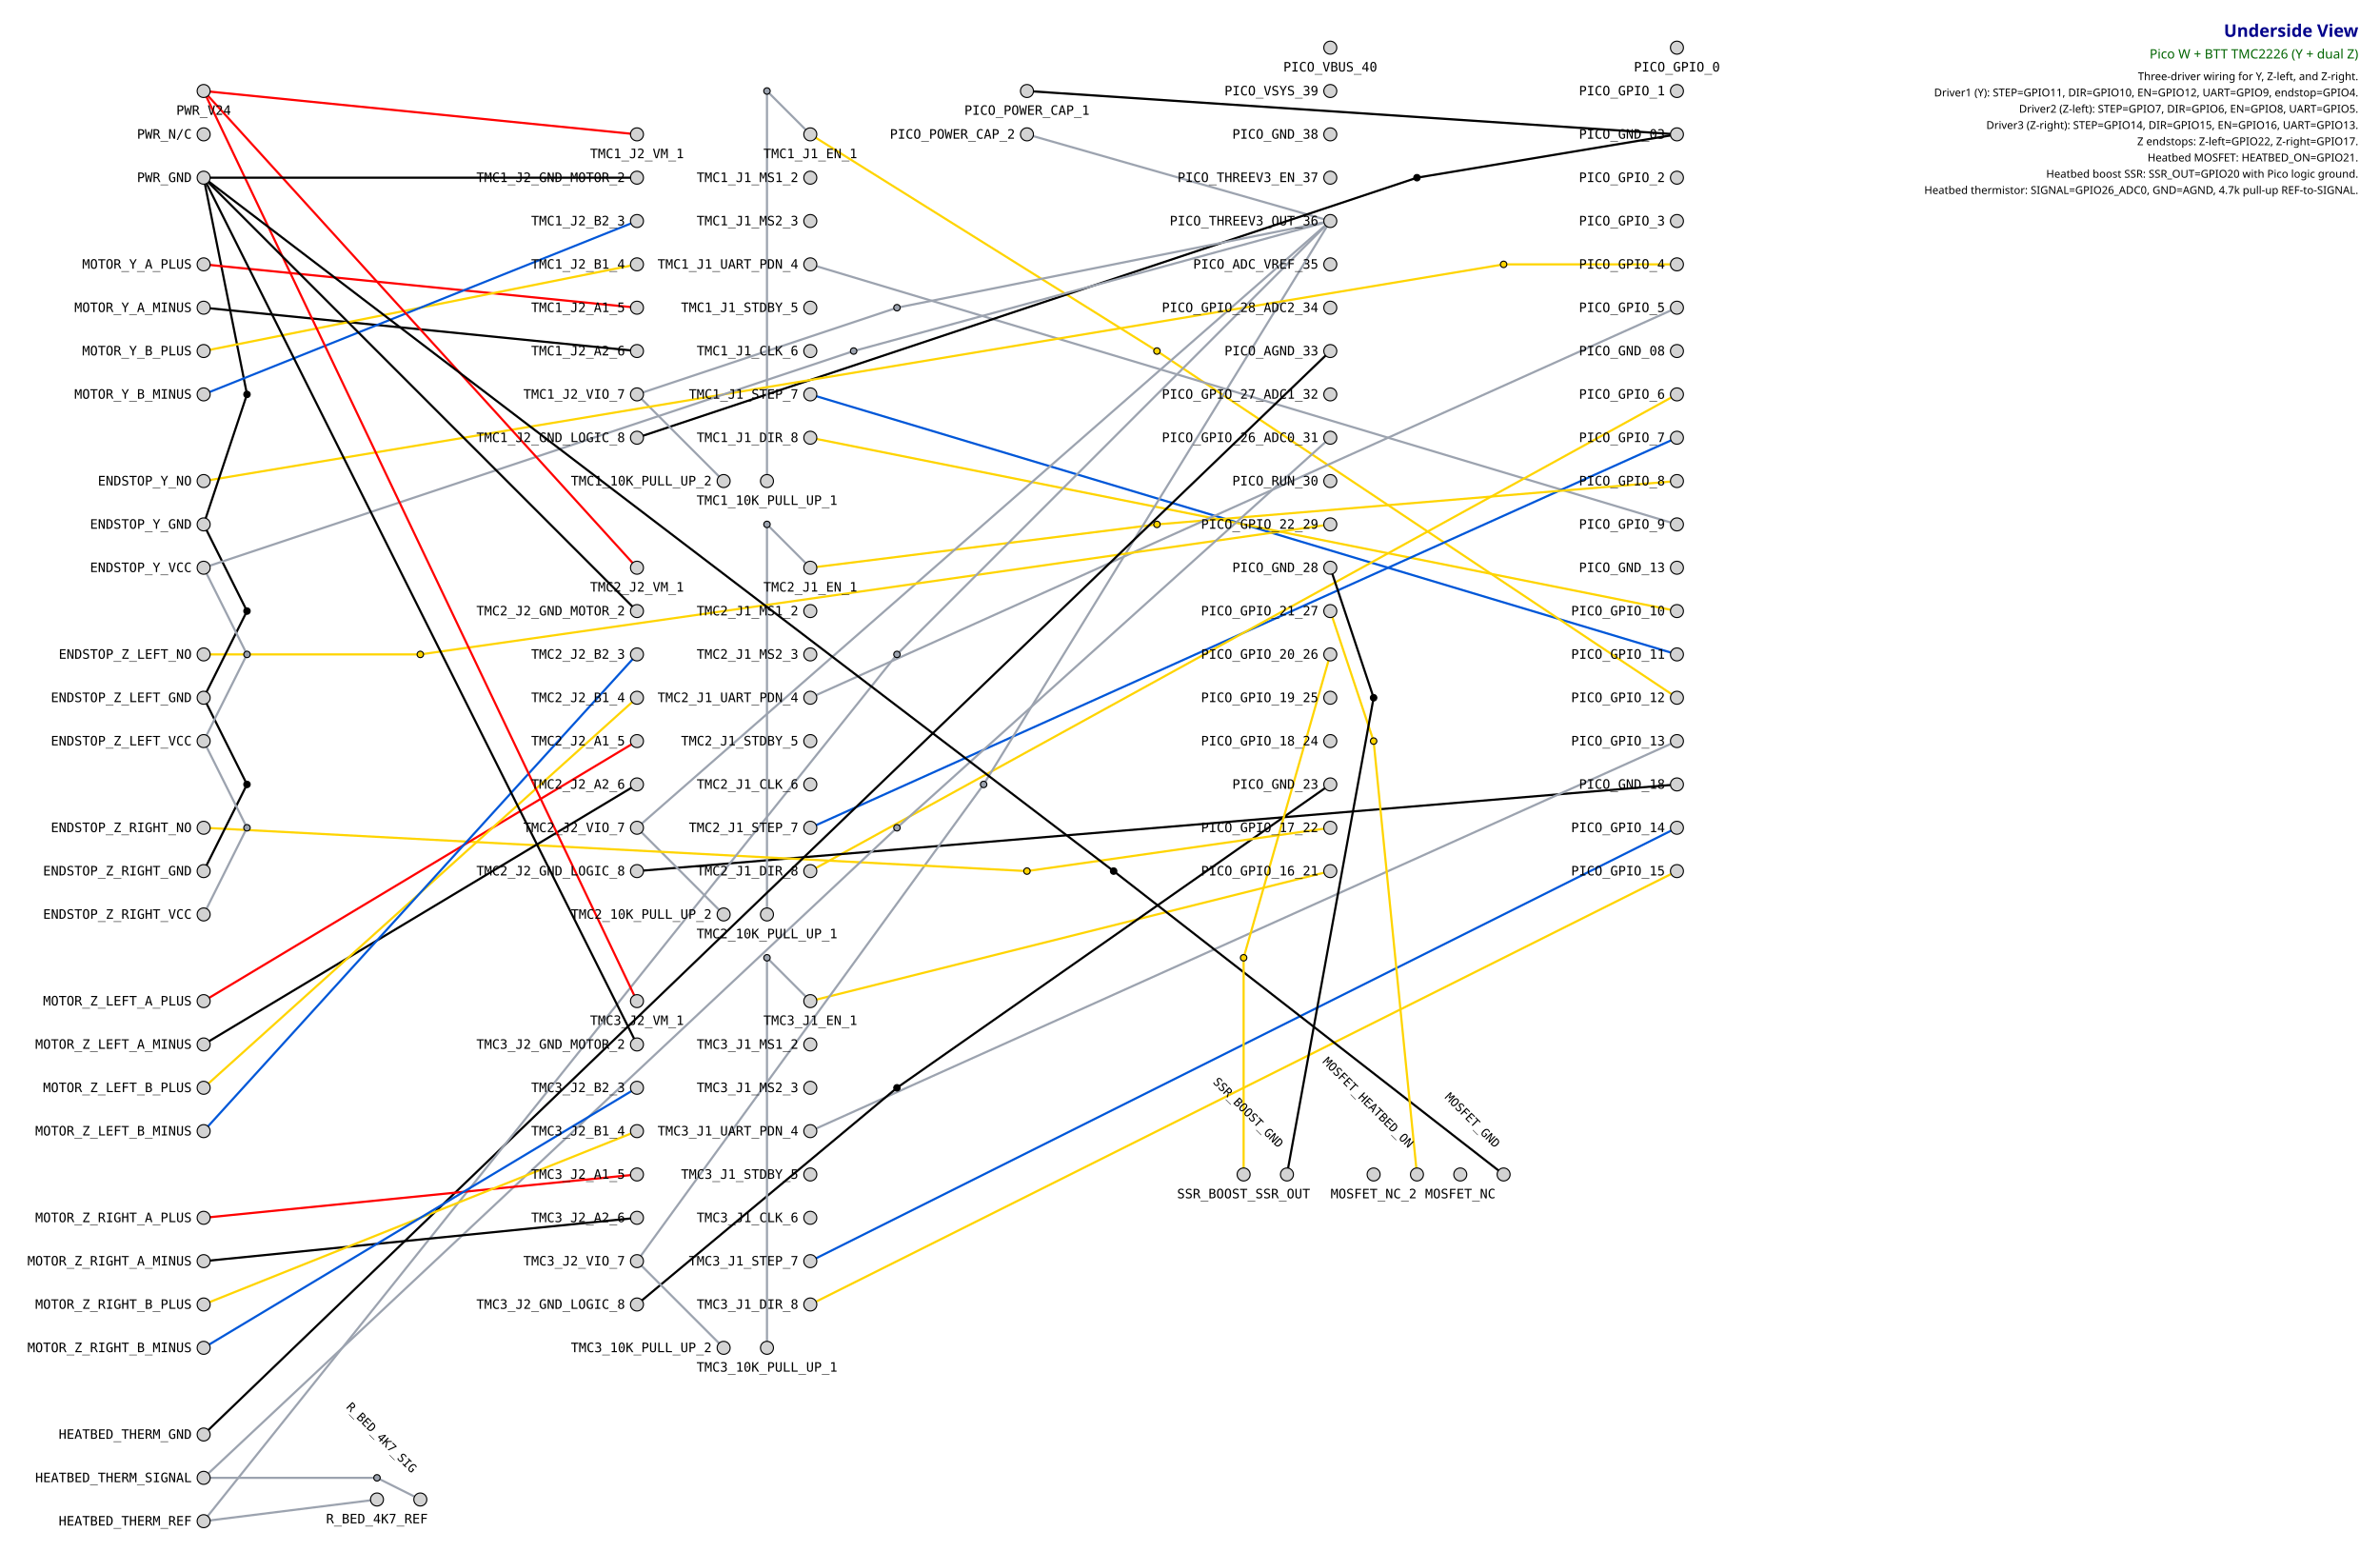
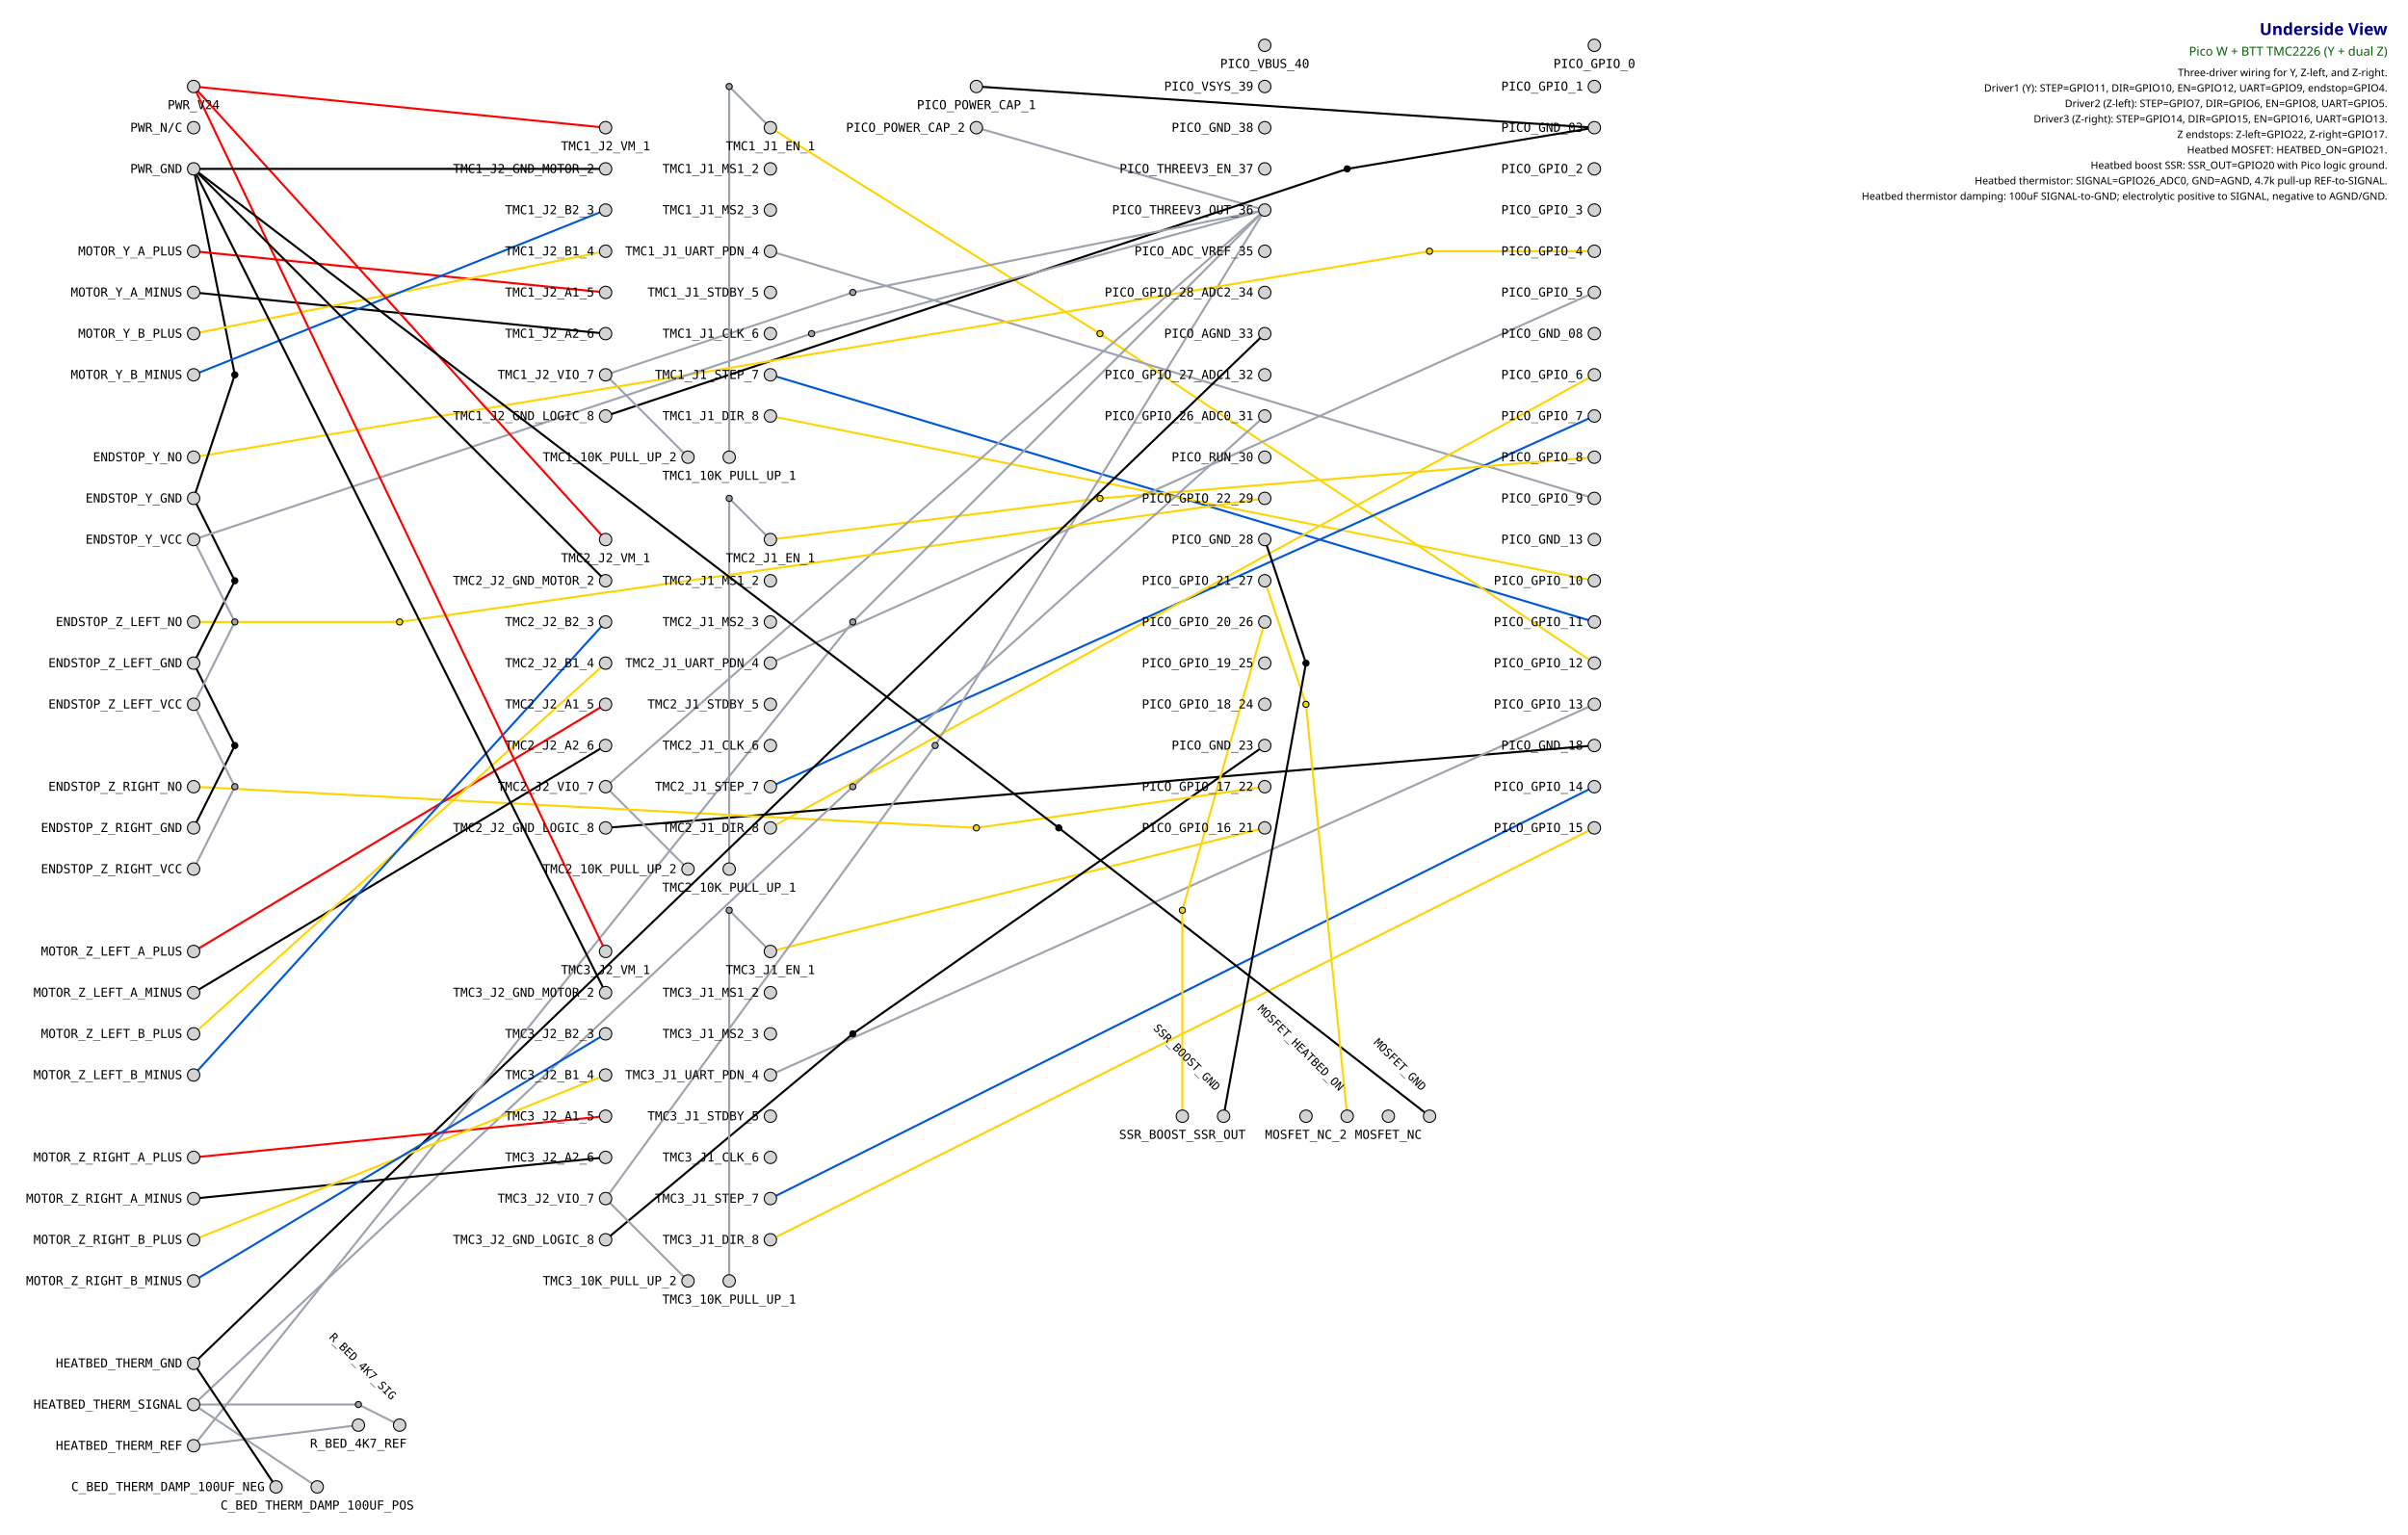
- <svg xmlns="http://www.w3.org/2000/svg" viewBox="-128 -4 2197 1432" width="100%" height="100%">
+ <svg xmlns="http://www.w3.org/2000/svg" viewBox="-128 -4 2338 1490" width="100%" height="100%">
  <line x1="1420" y1="120" x2="820" y2="80" stroke="#000000" stroke-width="2" />
  <line x1="820" y1="120" x2="1100" y2="200" stroke="#9ca3af" stroke-width="2" />
  <line x1="1420" y1="600" x2="620" y2="360" stroke="#0057d8" stroke-width="2" />
  <line x1="1420" y1="560" x2="620" y2="400" stroke="#ffd400" stroke-width="2" />
  <line x1="1420" y1="640" x2="940" y2="320" stroke="#ffd400" stroke-width="2" />
  <line x1="940" y1="320" x2="620" y2="120" stroke="#ffd400" stroke-width="2" />
  <circle cx="940" cy="320" r="3" fill="#ffd400" stroke="black" stroke-width="1" />
  <line x1="1420" y1="480" x2="620" y2="240" stroke="#9ca3af" stroke-width="2" />
  <line x1="1420" y1="120" x2="1180" y2="160" stroke="#000000" stroke-width="2" />
  <line x1="1180" y1="160" x2="460" y2="400" stroke="#000000" stroke-width="2" />
  <circle cx="1180" cy="160" r="3" fill="#000000" stroke="black" stroke-width="1" />
  <line x1="1100" y1="200" x2="700" y2="280" stroke="#9ca3af" stroke-width="2" />
  <line x1="700" y1="280" x2="460" y2="360" stroke="#9ca3af" stroke-width="2" />
  <circle cx="700" cy="280" r="3" fill="#9ca3af" stroke="black" stroke-width="1" />
  <line x1="460" y1="360" x2="540" y2="440" stroke="#9ca3af" stroke-width="2" />
  <line x1="580" y1="440" x2="580" y2="80" stroke="#9ca3af" stroke-width="2" />
  <line x1="580" y1="80" x2="620" y2="120" stroke="#9ca3af" stroke-width="2" />
  <circle cx="580" cy="80" r="3" fill="#9ca3af" stroke="black" stroke-width="1" />
  <line x1="1420" y1="400" x2="620" y2="760" stroke="#0057d8" stroke-width="2" />
  <line x1="1420" y1="360" x2="620" y2="800" stroke="#ffd400" stroke-width="2" />
  <line x1="1420" y1="440" x2="940" y2="480" stroke="#ffd400" stroke-width="2" />
  <line x1="940" y1="480" x2="620" y2="520" stroke="#ffd400" stroke-width="2" />
  <circle cx="940" cy="480" r="3" fill="#ffd400" stroke="black" stroke-width="1" />
  <line x1="1420" y1="280" x2="620" y2="640" stroke="#9ca3af" stroke-width="2" />
  <line x1="1420" y1="720" x2="460" y2="800" stroke="#000000" stroke-width="2" />
  <line x1="1100" y1="200" x2="460" y2="760" stroke="#9ca3af" stroke-width="2" />
  <line x1="460" y1="760" x2="540" y2="840" stroke="#9ca3af" stroke-width="2" />
  <line x1="580" y1="840" x2="580" y2="480" stroke="#9ca3af" stroke-width="2" />
  <line x1="580" y1="480" x2="620" y2="520" stroke="#9ca3af" stroke-width="2" />
  <circle cx="580" cy="480" r="3" fill="#9ca3af" stroke="black" stroke-width="1" />
  <line x1="1420" y1="760" x2="620" y2="1160" stroke="#0057d8" stroke-width="2" />
  <line x1="1420" y1="800" x2="620" y2="1200" stroke="#ffd400" stroke-width="2" />
  <line x1="1100" y1="800" x2="620" y2="920" stroke="#ffd400" stroke-width="2" />
  <line x1="1420" y1="680" x2="620" y2="1040" stroke="#9ca3af" stroke-width="2" />
  <line x1="1100" y1="720" x2="700" y2="1000" stroke="#000000" stroke-width="2" />
  <line x1="700" y1="1000" x2="460" y2="1200" stroke="#000000" stroke-width="2" />
  <circle cx="700" cy="1000" r="3" fill="#000000" stroke="black" stroke-width="1" />
  <line x1="1100" y1="200" x2="780" y2="720" stroke="#9ca3af" stroke-width="2" />
  <line x1="780" y1="720" x2="460" y2="1160" stroke="#9ca3af" stroke-width="2" />
  <circle cx="780" cy="720" r="3" fill="#9ca3af" stroke="black" stroke-width="1" />
  <line x1="460" y1="1160" x2="540" y2="1240" stroke="#9ca3af" stroke-width="2" />
  <line x1="580" y1="1240" x2="580" y2="880" stroke="#9ca3af" stroke-width="2" />
  <line x1="580" y1="880" x2="620" y2="920" stroke="#9ca3af" stroke-width="2" />
  <circle cx="580" cy="880" r="3" fill="#9ca3af" stroke="black" stroke-width="1" />
  <line x1="1420" y1="240" x2="1260" y2="240" stroke="#ffd400" stroke-width="2" />
  <line x1="1260" y1="240" x2="60" y2="440" stroke="#ffd400" stroke-width="2" />
  <circle cx="1260" cy="240" r="3" fill="#ffd400" stroke="black" stroke-width="1" />
  <line x1="1100" y1="480" x2="260" y2="600" stroke="#ffd400" stroke-width="2" />
  <line x1="260" y1="600" x2="60" y2="600" stroke="#ffd400" stroke-width="2" />
  <circle cx="260" cy="600" r="3" fill="#ffd400" stroke="black" stroke-width="1" />
  <line x1="1100" y1="760" x2="820" y2="800" stroke="#ffd400" stroke-width="2" />
  <line x1="820" y1="800" x2="60" y2="760" stroke="#ffd400" stroke-width="2" />
  <circle cx="820" cy="800" r="3" fill="#ffd400" stroke="black" stroke-width="1" />
  <line x1="60" y1="160" x2="100" y2="360" stroke="#000000" stroke-width="2" />
  <line x1="100" y1="360" x2="60" y2="480" stroke="#000000" stroke-width="2" />
  <circle cx="100" cy="360" r="3" fill="#000000" stroke="black" stroke-width="1" />
  <line x1="60" y1="480" x2="100" y2="560" stroke="#000000" stroke-width="2" />
  <line x1="100" y1="560" x2="60" y2="640" stroke="#000000" stroke-width="2" />
  <circle cx="100" cy="560" r="3" fill="#000000" stroke="black" stroke-width="1" />
  <line x1="60" y1="640" x2="100" y2="720" stroke="#000000" stroke-width="2" />
  <line x1="100" y1="720" x2="60" y2="800" stroke="#000000" stroke-width="2" />
  <circle cx="100" cy="720" r="3" fill="#000000" stroke="black" stroke-width="1" />
  <line x1="60" y1="520" x2="660" y2="320" stroke="#9ca3af" stroke-width="2" />
  <line x1="660" y1="320" x2="1100" y2="200" stroke="#9ca3af" stroke-width="2" />
  <circle cx="660" cy="320" r="3" fill="#9ca3af" stroke="black" stroke-width="1" />
  <line x1="60" y1="680" x2="100" y2="600" stroke="#9ca3af" stroke-width="2" />
  <line x1="100" y1="600" x2="60" y2="520" stroke="#9ca3af" stroke-width="2" />
  <circle cx="100" cy="600" r="3" fill="#9ca3af" stroke="black" stroke-width="1" />
  <line x1="60" y1="840" x2="100" y2="760" stroke="#9ca3af" stroke-width="2" />
  <line x1="100" y1="760" x2="60" y2="680" stroke="#9ca3af" stroke-width="2" />
  <circle cx="100" cy="760" r="3" fill="#9ca3af" stroke="black" stroke-width="1" />
  <line x1="1100" y1="320" x2="60" y2="1320" stroke="#000000" stroke-width="2" />
  <line x1="1100" y1="400" x2="700" y2="760" stroke="#9ca3af" stroke-width="2" />
  <line x1="700" y1="760" x2="60" y2="1360" stroke="#9ca3af" stroke-width="2" />
  <circle cx="700" cy="760" r="3" fill="#9ca3af" stroke="black" stroke-width="1" />
  <line x1="1100" y1="200" x2="700" y2="600" stroke="#9ca3af" stroke-width="2" />
  <line x1="700" y1="600" x2="60" y2="1400" stroke="#9ca3af" stroke-width="2" />
  <circle cx="700" cy="600" r="3" fill="#9ca3af" stroke="black" stroke-width="1" />
  <line x1="60" y1="1400" x2="220" y2="1380" stroke="#9ca3af" stroke-width="2" />
  <line x1="260" y1="1380" x2="220" y2="1360" stroke="#9ca3af" stroke-width="2" />
  <line x1="220" y1="1360" x2="60" y2="1360" stroke="#9ca3af" stroke-width="2" />
  <circle cx="220" cy="1360" r="3" fill="#9ca3af" stroke="black" stroke-width="1" />
+   <line x1="180" y1="1440" x2="60" y2="1360" stroke="#9ca3af" stroke-width="2" />
+   <line x1="140" y1="1440" x2="60" y2="1320" stroke="#000000" stroke-width="2" />
  <line x1="60" y1="240" x2="460" y2="280" stroke="#ff0000" stroke-width="2" />
  <line x1="60" y1="280" x2="460" y2="320" stroke="#000000" stroke-width="2" />
  <line x1="60" y1="320" x2="460" y2="240" stroke="#ffd400" stroke-width="2" />
  <line x1="60" y1="360" x2="460" y2="200" stroke="#0057d8" stroke-width="2" />
  <line x1="60" y1="920" x2="460" y2="680" stroke="#ff0000" stroke-width="2" />
  <line x1="60" y1="960" x2="460" y2="720" stroke="#000000" stroke-width="2" />
  <line x1="60" y1="1000" x2="460" y2="640" stroke="#ffd400" stroke-width="2" />
  <line x1="60" y1="1040" x2="460" y2="600" stroke="#0057d8" stroke-width="2" />
  <line x1="60" y1="1120" x2="460" y2="1080" stroke="#ff0000" stroke-width="2" />
  <line x1="60" y1="1160" x2="460" y2="1120" stroke="#000000" stroke-width="2" />
  <line x1="60" y1="1200" x2="460" y2="1040" stroke="#ffd400" stroke-width="2" />
  <line x1="60" y1="1240" x2="460" y2="1000" stroke="#0057d8" stroke-width="2" />
  <line x1="60" y1="80" x2="460" y2="120" stroke="#ff0000" stroke-width="2" />
  <line x1="60" y1="80" x2="460" y2="520" stroke="#ff0000" stroke-width="2" />
  <line x1="60" y1="80" x2="460" y2="920" stroke="#ff0000" stroke-width="2" />
  <line x1="60" y1="160" x2="460" y2="160" stroke="#000000" stroke-width="2" />
  <line x1="60" y1="160" x2="460" y2="560" stroke="#000000" stroke-width="2" />
  <line x1="60" y1="160" x2="460" y2="960" stroke="#000000" stroke-width="2" />
  <line x1="60" y1="160" x2="900" y2="800" stroke="#000000" stroke-width="2" />
  <line x1="900" y1="800" x2="1260" y2="1080" stroke="#000000" stroke-width="2" />
  <circle cx="900" cy="800" r="3" fill="#000000" stroke="black" stroke-width="1" />
  <line x1="1100" y1="560" x2="1140" y2="680" stroke="#ffd400" stroke-width="2" />
  <line x1="1140" y1="680" x2="1180" y2="1080" stroke="#ffd400" stroke-width="2" />
  <circle cx="1140" cy="680" r="3" fill="#ffd400" stroke="black" stroke-width="1" />
  <line x1="1100" y1="520" x2="1140" y2="640" stroke="#000000" stroke-width="2" />
  <line x1="1140" y1="640" x2="1060" y2="1080" stroke="#000000" stroke-width="2" />
  <circle cx="1140" cy="640" r="3" fill="#000000" stroke="black" stroke-width="1" />
  <line x1="1100" y1="600" x2="1020" y2="880" stroke="#ffd400" stroke-width="2" />
  <line x1="1020" y1="880" x2="1020" y2="1080" stroke="#ffd400" stroke-width="2" />
  <circle cx="1020" cy="880" r="3" fill="#ffd400" stroke="black" stroke-width="1" />
  <circle cx="1420" cy="40" r="6" fill="lightgray" stroke="black" />
  <text x="1420" y="62" font-size="12px" font-family="monospace" text-anchor="middle">PICO_GPIO_0</text>
  <circle cx="1420" cy="80" r="6" fill="lightgray" stroke="black" />
  <text x="1409" y="84" font-size="12px" font-family="monospace" text-anchor="end">PICO_GPIO_1</text>
  <circle cx="1420" cy="120" r="6" fill="lightgray" stroke="black" />
  <text x="1409" y="124" font-size="12px" font-family="monospace" text-anchor="end">PICO_GND_03</text>
  <circle cx="1420" cy="160" r="6" fill="lightgray" stroke="black" />
  <text x="1409" y="164" font-size="12px" font-family="monospace" text-anchor="end">PICO_GPIO_2</text>
  <circle cx="1420" cy="200" r="6" fill="lightgray" stroke="black" />
  <text x="1409" y="204" font-size="12px" font-family="monospace" text-anchor="end">PICO_GPIO_3</text>
  <circle cx="1420" cy="240" r="6" fill="lightgray" stroke="black" />
  <text x="1409" y="244" font-size="12px" font-family="monospace" text-anchor="end">PICO_GPIO_4</text>
  <circle cx="1420" cy="280" r="6" fill="lightgray" stroke="black" />
  <text x="1409" y="284" font-size="12px" font-family="monospace" text-anchor="end">PICO_GPIO_5</text>
  <circle cx="1420" cy="320" r="6" fill="lightgray" stroke="black" />
  <text x="1409" y="324" font-size="12px" font-family="monospace" text-anchor="end">PICO_GND_08</text>
  <circle cx="1420" cy="360" r="6" fill="lightgray" stroke="black" />
  <text x="1409" y="364" font-size="12px" font-family="monospace" text-anchor="end">PICO_GPIO_6</text>
  <circle cx="1420" cy="400" r="6" fill="lightgray" stroke="black" />
  <text x="1409" y="404" font-size="12px" font-family="monospace" text-anchor="end">PICO_GPIO_7</text>
  <circle cx="1420" cy="440" r="6" fill="lightgray" stroke="black" />
  <text x="1409" y="444" font-size="12px" font-family="monospace" text-anchor="end">PICO_GPIO_8</text>
  <circle cx="1420" cy="480" r="6" fill="lightgray" stroke="black" />
  <text x="1409" y="484" font-size="12px" font-family="monospace" text-anchor="end">PICO_GPIO_9</text>
  <circle cx="1420" cy="520" r="6" fill="lightgray" stroke="black" />
  <text x="1409" y="524" font-size="12px" font-family="monospace" text-anchor="end">PICO_GND_13</text>
  <circle cx="1420" cy="560" r="6" fill="lightgray" stroke="black" />
  <text x="1409" y="564" font-size="12px" font-family="monospace" text-anchor="end">PICO_GPIO_10</text>
  <circle cx="1420" cy="600" r="6" fill="lightgray" stroke="black" />
  <text x="1409" y="604" font-size="12px" font-family="monospace" text-anchor="end">PICO_GPIO_11</text>
  <circle cx="1420" cy="640" r="6" fill="lightgray" stroke="black" />
  <text x="1409" y="644" font-size="12px" font-family="monospace" text-anchor="end">PICO_GPIO_12</text>
  <circle cx="1420" cy="680" r="6" fill="lightgray" stroke="black" />
  <text x="1409" y="684" font-size="12px" font-family="monospace" text-anchor="end">PICO_GPIO_13</text>
  <circle cx="1420" cy="720" r="6" fill="lightgray" stroke="black" />
  <text x="1409" y="724" font-size="12px" font-family="monospace" text-anchor="end">PICO_GND_18</text>
  <circle cx="1420" cy="760" r="6" fill="lightgray" stroke="black" />
  <text x="1409" y="764" font-size="12px" font-family="monospace" text-anchor="end">PICO_GPIO_14</text>
  <circle cx="1420" cy="800" r="6" fill="lightgray" stroke="black" />
  <text x="1409" y="804" font-size="12px" font-family="monospace" text-anchor="end">PICO_GPIO_15</text>
  <circle cx="1100" cy="40" r="6" fill="lightgray" stroke="black" />
  <text x="1100" y="62" font-size="12px" font-family="monospace" text-anchor="middle">PICO_VBUS_40</text>
  <circle cx="1100" cy="80" r="6" fill="lightgray" stroke="black" />
  <text x="1089" y="84" font-size="12px" font-family="monospace" text-anchor="end">PICO_VSYS_39</text>
  <circle cx="1100" cy="120" r="6" fill="lightgray" stroke="black" />
  <text x="1089" y="124" font-size="12px" font-family="monospace" text-anchor="end">PICO_GND_38</text>
  <circle cx="1100" cy="160" r="6" fill="lightgray" stroke="black" />
  <text x="1089" y="164" font-size="12px" font-family="monospace" text-anchor="end">PICO_THREEV3_EN_37</text>
  <circle cx="1100" cy="200" r="6" fill="lightgray" stroke="black" />
  <text x="1089" y="204" font-size="12px" font-family="monospace" text-anchor="end">PICO_THREEV3_OUT_36</text>
  <circle cx="1100" cy="240" r="6" fill="lightgray" stroke="black" />
  <text x="1089" y="244" font-size="12px" font-family="monospace" text-anchor="end">PICO_ADC_VREF_35</text>
  <circle cx="1100" cy="280" r="6" fill="lightgray" stroke="black" />
  <text x="1089" y="284" font-size="12px" font-family="monospace" text-anchor="end">PICO_GPIO_28_ADC2_34</text>
  <circle cx="1100" cy="320" r="6" fill="lightgray" stroke="black" />
  <text x="1089" y="324" font-size="12px" font-family="monospace" text-anchor="end">PICO_AGND_33</text>
  <circle cx="1100" cy="360" r="6" fill="lightgray" stroke="black" />
  <text x="1089" y="364" font-size="12px" font-family="monospace" text-anchor="end">PICO_GPIO_27_ADC1_32</text>
  <circle cx="1100" cy="400" r="6" fill="lightgray" stroke="black" />
  <text x="1089" y="404" font-size="12px" font-family="monospace" text-anchor="end">PICO_GPIO_26_ADC0_31</text>
  <circle cx="1100" cy="440" r="6" fill="lightgray" stroke="black" />
  <text x="1089" y="444" font-size="12px" font-family="monospace" text-anchor="end">PICO_RUN_30</text>
  <circle cx="1100" cy="480" r="6" fill="lightgray" stroke="black" />
  <text x="1089" y="484" font-size="12px" font-family="monospace" text-anchor="end">PICO_GPIO_22_29</text>
  <circle cx="1100" cy="520" r="6" fill="lightgray" stroke="black" />
  <text x="1089" y="524" font-size="12px" font-family="monospace" text-anchor="end">PICO_GND_28</text>
  <circle cx="1100" cy="560" r="6" fill="lightgray" stroke="black" />
  <text x="1089" y="564" font-size="12px" font-family="monospace" text-anchor="end">PICO_GPIO_21_27</text>
  <circle cx="1100" cy="600" r="6" fill="lightgray" stroke="black" />
  <text x="1089" y="604" font-size="12px" font-family="monospace" text-anchor="end">PICO_GPIO_20_26</text>
  <circle cx="1100" cy="640" r="6" fill="lightgray" stroke="black" />
  <text x="1089" y="644" font-size="12px" font-family="monospace" text-anchor="end">PICO_GPIO_19_25</text>
  <circle cx="1100" cy="680" r="6" fill="lightgray" stroke="black" />
  <text x="1089" y="684" font-size="12px" font-family="monospace" text-anchor="end">PICO_GPIO_18_24</text>
  <circle cx="1100" cy="720" r="6" fill="lightgray" stroke="black" />
  <text x="1089" y="724" font-size="12px" font-family="monospace" text-anchor="end">PICO_GND_23</text>
  <circle cx="1100" cy="760" r="6" fill="lightgray" stroke="black" />
  <text x="1089" y="764" font-size="12px" font-family="monospace" text-anchor="end">PICO_GPIO_17_22</text>
  <circle cx="1100" cy="800" r="6" fill="lightgray" stroke="black" />
  <text x="1089" y="804" font-size="12px" font-family="monospace" text-anchor="end">PICO_GPIO_16_21</text>
  <circle cx="620" cy="120" r="6" fill="lightgray" stroke="black" />
  <text x="620" y="142" font-size="12px" font-family="monospace" text-anchor="middle">TMC1_J1_EN_1</text>
  <circle cx="620" cy="160" r="6" fill="lightgray" stroke="black" />
  <text x="609" y="164" font-size="12px" font-family="monospace" text-anchor="end">TMC1_J1_MS1_2</text>
  <circle cx="620" cy="200" r="6" fill="lightgray" stroke="black" />
  <text x="609" y="204" font-size="12px" font-family="monospace" text-anchor="end">TMC1_J1_MS2_3</text>
  <circle cx="620" cy="240" r="6" fill="lightgray" stroke="black" />
  <text x="609" y="244" font-size="12px" font-family="monospace" text-anchor="end">TMC1_J1_UART_PDN_4</text>
  <circle cx="620" cy="280" r="6" fill="lightgray" stroke="black" />
  <text x="609" y="284" font-size="12px" font-family="monospace" text-anchor="end">TMC1_J1_STDBY_5</text>
  <circle cx="620" cy="320" r="6" fill="lightgray" stroke="black" />
  <text x="609" y="324" font-size="12px" font-family="monospace" text-anchor="end">TMC1_J1_CLK_6</text>
  <circle cx="620" cy="360" r="6" fill="lightgray" stroke="black" />
  <text x="609" y="364" font-size="12px" font-family="monospace" text-anchor="end">TMC1_J1_STEP_7</text>
  <circle cx="620" cy="400" r="6" fill="lightgray" stroke="black" />
  <text x="609" y="404" font-size="12px" font-family="monospace" text-anchor="end">TMC1_J1_DIR_8</text>
  <circle cx="460" cy="120" r="6" fill="lightgray" stroke="black" />
  <text x="460" y="142" font-size="12px" font-family="monospace" text-anchor="middle">TMC1_J2_VM_1</text>
  <circle cx="460" cy="160" r="6" fill="lightgray" stroke="black" />
  <text x="449" y="164" font-size="12px" font-family="monospace" text-anchor="end">TMC1_J2_GND_MOTOR_2</text>
  <circle cx="460" cy="200" r="6" fill="lightgray" stroke="black" />
  <text x="449" y="204" font-size="12px" font-family="monospace" text-anchor="end">TMC1_J2_B2_3</text>
  <circle cx="460" cy="240" r="6" fill="lightgray" stroke="black" />
  <text x="449" y="244" font-size="12px" font-family="monospace" text-anchor="end">TMC1_J2_B1_4</text>
  <circle cx="460" cy="280" r="6" fill="lightgray" stroke="black" />
  <text x="449" y="284" font-size="12px" font-family="monospace" text-anchor="end">TMC1_J2_A1_5</text>
  <circle cx="460" cy="320" r="6" fill="lightgray" stroke="black" />
  <text x="449" y="324" font-size="12px" font-family="monospace" text-anchor="end">TMC1_J2_A2_6</text>
  <circle cx="460" cy="360" r="6" fill="lightgray" stroke="black" />
  <text x="449" y="364" font-size="12px" font-family="monospace" text-anchor="end">TMC1_J2_VIO_7</text>
  <circle cx="460" cy="400" r="6" fill="lightgray" stroke="black" />
  <text x="449" y="404" font-size="12px" font-family="monospace" text-anchor="end">TMC1_J2_GND_LOGIC_8</text>
  <circle cx="620" cy="520" r="6" fill="lightgray" stroke="black" />
  <text x="620" y="542" font-size="12px" font-family="monospace" text-anchor="middle">TMC2_J1_EN_1</text>
  <circle cx="620" cy="560" r="6" fill="lightgray" stroke="black" />
  <text x="609" y="564" font-size="12px" font-family="monospace" text-anchor="end">TMC2_J1_MS1_2</text>
  <circle cx="620" cy="600" r="6" fill="lightgray" stroke="black" />
  <text x="609" y="604" font-size="12px" font-family="monospace" text-anchor="end">TMC2_J1_MS2_3</text>
  <circle cx="620" cy="640" r="6" fill="lightgray" stroke="black" />
  <text x="609" y="644" font-size="12px" font-family="monospace" text-anchor="end">TMC2_J1_UART_PDN_4</text>
  <circle cx="620" cy="680" r="6" fill="lightgray" stroke="black" />
  <text x="609" y="684" font-size="12px" font-family="monospace" text-anchor="end">TMC2_J1_STDBY_5</text>
  <circle cx="620" cy="720" r="6" fill="lightgray" stroke="black" />
  <text x="609" y="724" font-size="12px" font-family="monospace" text-anchor="end">TMC2_J1_CLK_6</text>
  <circle cx="620" cy="760" r="6" fill="lightgray" stroke="black" />
  <text x="609" y="764" font-size="12px" font-family="monospace" text-anchor="end">TMC2_J1_STEP_7</text>
  <circle cx="620" cy="800" r="6" fill="lightgray" stroke="black" />
  <text x="609" y="804" font-size="12px" font-family="monospace" text-anchor="end">TMC2_J1_DIR_8</text>
  <circle cx="460" cy="520" r="6" fill="lightgray" stroke="black" />
  <text x="460" y="542" font-size="12px" font-family="monospace" text-anchor="middle">TMC2_J2_VM_1</text>
  <circle cx="460" cy="560" r="6" fill="lightgray" stroke="black" />
  <text x="449" y="564" font-size="12px" font-family="monospace" text-anchor="end">TMC2_J2_GND_MOTOR_2</text>
  <circle cx="460" cy="600" r="6" fill="lightgray" stroke="black" />
  <text x="449" y="604" font-size="12px" font-family="monospace" text-anchor="end">TMC2_J2_B2_3</text>
  <circle cx="460" cy="640" r="6" fill="lightgray" stroke="black" />
  <text x="449" y="644" font-size="12px" font-family="monospace" text-anchor="end">TMC2_J2_B1_4</text>
  <circle cx="460" cy="680" r="6" fill="lightgray" stroke="black" />
  <text x="449" y="684" font-size="12px" font-family="monospace" text-anchor="end">TMC2_J2_A1_5</text>
  <circle cx="460" cy="720" r="6" fill="lightgray" stroke="black" />
  <text x="449" y="724" font-size="12px" font-family="monospace" text-anchor="end">TMC2_J2_A2_6</text>
  <circle cx="460" cy="760" r="6" fill="lightgray" stroke="black" />
  <text x="449" y="764" font-size="12px" font-family="monospace" text-anchor="end">TMC2_J2_VIO_7</text>
  <circle cx="460" cy="800" r="6" fill="lightgray" stroke="black" />
  <text x="449" y="804" font-size="12px" font-family="monospace" text-anchor="end">TMC2_J2_GND_LOGIC_8</text>
  <circle cx="620" cy="920" r="6" fill="lightgray" stroke="black" />
  <text x="620" y="942" font-size="12px" font-family="monospace" text-anchor="middle">TMC3_J1_EN_1</text>
  <circle cx="620" cy="960" r="6" fill="lightgray" stroke="black" />
  <text x="609" y="964" font-size="12px" font-family="monospace" text-anchor="end">TMC3_J1_MS1_2</text>
  <circle cx="620" cy="1000" r="6" fill="lightgray" stroke="black" />
  <text x="609" y="1004" font-size="12px" font-family="monospace" text-anchor="end">TMC3_J1_MS2_3</text>
  <circle cx="620" cy="1040" r="6" fill="lightgray" stroke="black" />
  <text x="609" y="1044" font-size="12px" font-family="monospace" text-anchor="end">TMC3_J1_UART_PDN_4</text>
  <circle cx="620" cy="1080" r="6" fill="lightgray" stroke="black" />
  <text x="609" y="1084" font-size="12px" font-family="monospace" text-anchor="end">TMC3_J1_STDBY_5</text>
  <circle cx="620" cy="1120" r="6" fill="lightgray" stroke="black" />
  <text x="609" y="1124" font-size="12px" font-family="monospace" text-anchor="end">TMC3_J1_CLK_6</text>
  <circle cx="620" cy="1160" r="6" fill="lightgray" stroke="black" />
  <text x="609" y="1164" font-size="12px" font-family="monospace" text-anchor="end">TMC3_J1_STEP_7</text>
  <circle cx="620" cy="1200" r="6" fill="lightgray" stroke="black" />
  <text x="609" y="1204" font-size="12px" font-family="monospace" text-anchor="end">TMC3_J1_DIR_8</text>
  <circle cx="460" cy="920" r="6" fill="lightgray" stroke="black" />
  <text x="460" y="942" font-size="12px" font-family="monospace" text-anchor="middle">TMC3_J2_VM_1</text>
  <circle cx="460" cy="960" r="6" fill="lightgray" stroke="black" />
  <text x="449" y="964" font-size="12px" font-family="monospace" text-anchor="end">TMC3_J2_GND_MOTOR_2</text>
  <circle cx="460" cy="1000" r="6" fill="lightgray" stroke="black" />
  <text x="449" y="1004" font-size="12px" font-family="monospace" text-anchor="end">TMC3_J2_B2_3</text>
  <circle cx="460" cy="1040" r="6" fill="lightgray" stroke="black" />
  <text x="449" y="1044" font-size="12px" font-family="monospace" text-anchor="end">TMC3_J2_B1_4</text>
  <circle cx="460" cy="1080" r="6" fill="lightgray" stroke="black" />
  <text x="449" y="1084" font-size="12px" font-family="monospace" text-anchor="end">TMC3_J2_A1_5</text>
  <circle cx="460" cy="1120" r="6" fill="lightgray" stroke="black" />
  <text x="449" y="1124" font-size="12px" font-family="monospace" text-anchor="end">TMC3_J2_A2_6</text>
  <circle cx="460" cy="1160" r="6" fill="lightgray" stroke="black" />
  <text x="449" y="1164" font-size="12px" font-family="monospace" text-anchor="end">TMC3_J2_VIO_7</text>
  <circle cx="460" cy="1200" r="6" fill="lightgray" stroke="black" />
  <text x="449" y="1204" font-size="12px" font-family="monospace" text-anchor="end">TMC3_J2_GND_LOGIC_8</text>
  <circle cx="580" cy="440" r="6" fill="lightgray" stroke="black" />
  <text x="580" y="462" font-size="12px" font-family="monospace" text-anchor="middle">TMC1_10K_PULL_UP_1</text>
  <circle cx="540" cy="440" r="6" fill="lightgray" stroke="black" />
  <text x="529" y="444" font-size="12px" font-family="monospace" text-anchor="end">TMC1_10K_PULL_UP_2</text>
  <circle cx="580" cy="840" r="6" fill="lightgray" stroke="black" />
  <text x="580" y="862" font-size="12px" font-family="monospace" text-anchor="middle">TMC2_10K_PULL_UP_1</text>
  <circle cx="540" cy="840" r="6" fill="lightgray" stroke="black" />
  <text x="529" y="844" font-size="12px" font-family="monospace" text-anchor="end">TMC2_10K_PULL_UP_2</text>
  <circle cx="580" cy="1240" r="6" fill="lightgray" stroke="black" />
  <text x="580" y="1262" font-size="12px" font-family="monospace" text-anchor="middle">TMC3_10K_PULL_UP_1</text>
  <circle cx="540" cy="1240" r="6" fill="lightgray" stroke="black" />
  <text x="529" y="1244" font-size="12px" font-family="monospace" text-anchor="end">TMC3_10K_PULL_UP_2</text>
  <circle cx="820" cy="80" r="6" fill="lightgray" stroke="black" />
  <text x="820" y="102" font-size="12px" font-family="monospace" text-anchor="middle">PICO_POWER_CAP_1</text>
  <circle cx="820" cy="120" r="6" fill="lightgray" stroke="black" />
  <text x="809" y="124" font-size="12px" font-family="monospace" text-anchor="end">PICO_POWER_CAP_2</text>
  <circle cx="60" cy="1320" r="6" fill="lightgray" stroke="black" />
  <text x="49" y="1324" font-size="12px" font-family="monospace" text-anchor="end">HEATBED_THERM_GND</text>
  <circle cx="60" cy="1360" r="6" fill="lightgray" stroke="black" />
  <text x="49" y="1364" font-size="12px" font-family="monospace" text-anchor="end">HEATBED_THERM_SIGNAL</text>
  <circle cx="60" cy="1400" r="6" fill="lightgray" stroke="black" />
  <text x="49" y="1404" font-size="12px" font-family="monospace" text-anchor="end">HEATBED_THERM_REF</text>
  <circle cx="260" cy="1380" r="6" fill="lightgray" stroke="black" />
  <text x="252" y="1356" font-size="11px" font-family="monospace" text-anchor="end" transform="rotate(45,252,1356)">R_BED_4K7_SIG</text>
  <circle cx="220" cy="1380" r="6" fill="lightgray" stroke="black" />
  <text x="220" y="1402" font-size="12px" font-family="monospace" text-anchor="middle">R_BED_4K7_REF</text>
+   <circle cx="180" cy="1440" r="6" fill="lightgray" stroke="black" />
+   <text x="180" y="1462" font-size="12px" font-family="monospace" text-anchor="middle">C_BED_THERM_DAMP_100UF_POS</text>
+   <circle cx="140" cy="1440" r="6" fill="lightgray" stroke="black" />
+   <text x="129" y="1444" font-size="12px" font-family="monospace" text-anchor="end">C_BED_THERM_DAMP_100UF_NEG</text>
  <circle cx="60" cy="440" r="6" fill="lightgray" stroke="black" />
  <text x="49" y="444" font-size="12px" font-family="monospace" text-anchor="end">ENDSTOP_Y_NO</text>
  <circle cx="60" cy="480" r="6" fill="lightgray" stroke="black" />
  <text x="49" y="484" font-size="12px" font-family="monospace" text-anchor="end">ENDSTOP_Y_GND</text>
  <circle cx="60" cy="520" r="6" fill="lightgray" stroke="black" />
  <text x="49" y="524" font-size="12px" font-family="monospace" text-anchor="end">ENDSTOP_Y_VCC</text>
  <circle cx="60" cy="240" r="6" fill="lightgray" stroke="black" />
  <text x="49" y="244" font-size="12px" font-family="monospace" text-anchor="end">MOTOR_Y_A_PLUS</text>
  <circle cx="60" cy="280" r="6" fill="lightgray" stroke="black" />
  <text x="49" y="284" font-size="12px" font-family="monospace" text-anchor="end">MOTOR_Y_A_MINUS</text>
  <circle cx="60" cy="320" r="6" fill="lightgray" stroke="black" />
  <text x="49" y="324" font-size="12px" font-family="monospace" text-anchor="end">MOTOR_Y_B_PLUS</text>
  <circle cx="60" cy="360" r="6" fill="lightgray" stroke="black" />
  <text x="49" y="364" font-size="12px" font-family="monospace" text-anchor="end">MOTOR_Y_B_MINUS</text>
  <circle cx="60" cy="600" r="6" fill="lightgray" stroke="black" />
  <text x="49" y="604" font-size="12px" font-family="monospace" text-anchor="end">ENDSTOP_Z_LEFT_NO</text>
  <circle cx="60" cy="640" r="6" fill="lightgray" stroke="black" />
  <text x="49" y="644" font-size="12px" font-family="monospace" text-anchor="end">ENDSTOP_Z_LEFT_GND</text>
  <circle cx="60" cy="680" r="6" fill="lightgray" stroke="black" />
  <text x="49" y="684" font-size="12px" font-family="monospace" text-anchor="end">ENDSTOP_Z_LEFT_VCC</text>
  <circle cx="60" cy="760" r="6" fill="lightgray" stroke="black" />
  <text x="49" y="764" font-size="12px" font-family="monospace" text-anchor="end">ENDSTOP_Z_RIGHT_NO</text>
  <circle cx="60" cy="800" r="6" fill="lightgray" stroke="black" />
  <text x="49" y="804" font-size="12px" font-family="monospace" text-anchor="end">ENDSTOP_Z_RIGHT_GND</text>
  <circle cx="60" cy="840" r="6" fill="lightgray" stroke="black" />
  <text x="49" y="844" font-size="12px" font-family="monospace" text-anchor="end">ENDSTOP_Z_RIGHT_VCC</text>
  <circle cx="60" cy="920" r="6" fill="lightgray" stroke="black" />
  <text x="49" y="924" font-size="12px" font-family="monospace" text-anchor="end">MOTOR_Z_LEFT_A_PLUS</text>
  <circle cx="60" cy="960" r="6" fill="lightgray" stroke="black" />
  <text x="49" y="964" font-size="12px" font-family="monospace" text-anchor="end">MOTOR_Z_LEFT_A_MINUS</text>
  <circle cx="60" cy="1000" r="6" fill="lightgray" stroke="black" />
  <text x="49" y="1004" font-size="12px" font-family="monospace" text-anchor="end">MOTOR_Z_LEFT_B_PLUS</text>
  <circle cx="60" cy="1040" r="6" fill="lightgray" stroke="black" />
  <text x="49" y="1044" font-size="12px" font-family="monospace" text-anchor="end">MOTOR_Z_LEFT_B_MINUS</text>
  <circle cx="60" cy="1120" r="6" fill="lightgray" stroke="black" />
  <text x="49" y="1124" font-size="12px" font-family="monospace" text-anchor="end">MOTOR_Z_RIGHT_A_PLUS</text>
  <circle cx="60" cy="1160" r="6" fill="lightgray" stroke="black" />
  <text x="49" y="1164" font-size="12px" font-family="monospace" text-anchor="end">MOTOR_Z_RIGHT_A_MINUS</text>
  <circle cx="60" cy="1200" r="6" fill="lightgray" stroke="black" />
  <text x="49" y="1204" font-size="12px" font-family="monospace" text-anchor="end">MOTOR_Z_RIGHT_B_PLUS</text>
  <circle cx="60" cy="1240" r="6" fill="lightgray" stroke="black" />
  <text x="49" y="1244" font-size="12px" font-family="monospace" text-anchor="end">MOTOR_Z_RIGHT_B_MINUS</text>
  <circle cx="60" cy="80" r="6" fill="lightgray" stroke="black" />
  <text x="60" y="102" font-size="12px" font-family="monospace" text-anchor="middle">PWR_V24</text>
  <circle cx="60" cy="120" r="6" fill="lightgray" stroke="black" />
  <text x="49" y="124" font-size="12px" font-family="monospace" text-anchor="end">PWR_N/C</text>
  <circle cx="60" cy="160" r="6" fill="lightgray" stroke="black" />
  <text x="49" y="164" font-size="12px" font-family="monospace" text-anchor="end">PWR_GND</text>
  <circle cx="1260" cy="1080" r="6" fill="lightgray" stroke="black" />
  <text x="1252" y="1056" font-size="11px" font-family="monospace" text-anchor="end" transform="rotate(45,1252,1056)">MOSFET_GND</text>
  <circle cx="1220" cy="1080" r="6" fill="lightgray" stroke="black" />
  <text x="1220" y="1102" font-size="12px" font-family="monospace" text-anchor="middle">MOSFET_NC</text>
  <circle cx="1180" cy="1080" r="6" fill="lightgray" stroke="black" />
  <text x="1172" y="1056" font-size="11px" font-family="monospace" text-anchor="end" transform="rotate(45,1172,1056)">MOSFET_HEATBED_ON</text>
  <circle cx="1140" cy="1080" r="6" fill="lightgray" stroke="black" />
  <text x="1140" y="1102" font-size="12px" font-family="monospace" text-anchor="middle">MOSFET_NC_2</text>
  <circle cx="1060" cy="1080" r="6" fill="lightgray" stroke="black" />
  <text x="1052" y="1056" font-size="11px" font-family="monospace" text-anchor="end" transform="rotate(45,1052,1056)">SSR_BOOST_GND</text>
  <circle cx="1020" cy="1080" r="6" fill="lightgray" stroke="black" />
  <text x="1020" y="1102" font-size="12px" font-family="monospace" text-anchor="middle">SSR_BOOST_SSR_OUT</text>
-   <text x="2049" y="30" font-size="16px" font-family="sans-serif" font-weight="bold" text-anchor="end" fill="darkblue">Underside View</text>
-   <text x="2049" y="50" font-size="12px" font-family="sans-serif" text-anchor="end" fill="darkgreen">Pico W + BTT TMC2226 (Y + dual Z)</text>
-   <text x="2049" y="70" font-size="10px" font-family="sans-serif" text-anchor="end" fill="black">Three-driver wiring for Y, Z-left, and Z-right.</text>
-   <text x="2049" y="85" font-size="10px" font-family="sans-serif" text-anchor="end" fill="black">Driver1 (Y): STEP=GPIO11, DIR=GPIO10, EN=GPIO12, UART=GPIO9, endstop=GPIO4.</text>
-   <text x="2049" y="100" font-size="10px" font-family="sans-serif" text-anchor="end" fill="black">Driver2 (Z-left): STEP=GPIO7, DIR=GPIO6, EN=GPIO8, UART=GPIO5.</text>
-   <text x="2049" y="115" font-size="10px" font-family="sans-serif" text-anchor="end" fill="black">Driver3 (Z-right): STEP=GPIO14, DIR=GPIO15, EN=GPIO16, UART=GPIO13.</text>
-   <text x="2049" y="130" font-size="10px" font-family="sans-serif" text-anchor="end" fill="black">Z endstops: Z-left=GPIO22, Z-right=GPIO17.</text>
-   <text x="2049" y="145" font-size="10px" font-family="sans-serif" text-anchor="end" fill="black">Heatbed MOSFET: HEATBED_ON=GPIO21.</text>
-   <text x="2049" y="160" font-size="10px" font-family="sans-serif" text-anchor="end" fill="black">Heatbed boost SSR: SSR_OUT=GPIO20 with Pico logic ground.</text>
-   <text x="2049" y="175" font-size="10px" font-family="sans-serif" text-anchor="end" fill="black">Heatbed thermistor: SIGNAL=GPIO26_ADC0, GND=AGND, 4.7k pull-up REF-to-SIGNAL.</text>
+   <text x="2190" y="30" font-size="16px" font-family="sans-serif" font-weight="bold" text-anchor="end" fill="darkblue">Underside View</text>
+   <text x="2190" y="50" font-size="12px" font-family="sans-serif" text-anchor="end" fill="darkgreen">Pico W + BTT TMC2226 (Y + dual Z)</text>
+   <text x="2190" y="70" font-size="10px" font-family="sans-serif" text-anchor="end" fill="black">Three-driver wiring for Y, Z-left, and Z-right.</text>
+   <text x="2190" y="85" font-size="10px" font-family="sans-serif" text-anchor="end" fill="black">Driver1 (Y): STEP=GPIO11, DIR=GPIO10, EN=GPIO12, UART=GPIO9, endstop=GPIO4.</text>
+   <text x="2190" y="100" font-size="10px" font-family="sans-serif" text-anchor="end" fill="black">Driver2 (Z-left): STEP=GPIO7, DIR=GPIO6, EN=GPIO8, UART=GPIO5.</text>
+   <text x="2190" y="115" font-size="10px" font-family="sans-serif" text-anchor="end" fill="black">Driver3 (Z-right): STEP=GPIO14, DIR=GPIO15, EN=GPIO16, UART=GPIO13.</text>
+   <text x="2190" y="130" font-size="10px" font-family="sans-serif" text-anchor="end" fill="black">Z endstops: Z-left=GPIO22, Z-right=GPIO17.</text>
+   <text x="2190" y="145" font-size="10px" font-family="sans-serif" text-anchor="end" fill="black">Heatbed MOSFET: HEATBED_ON=GPIO21.</text>
+   <text x="2190" y="160" font-size="10px" font-family="sans-serif" text-anchor="end" fill="black">Heatbed boost SSR: SSR_OUT=GPIO20 with Pico logic ground.</text>
+   <text x="2190" y="175" font-size="10px" font-family="sans-serif" text-anchor="end" fill="black">Heatbed thermistor: SIGNAL=GPIO26_ADC0, GND=AGND, 4.7k pull-up REF-to-SIGNAL.</text>
+   <text x="2190" y="190" font-size="10px" font-family="sans-serif" text-anchor="end" fill="black">Heatbed thermistor damping: 100uF SIGNAL-to-GND; electrolytic positive to SIGNAL, negative to AGND/GND.</text>
</svg>
